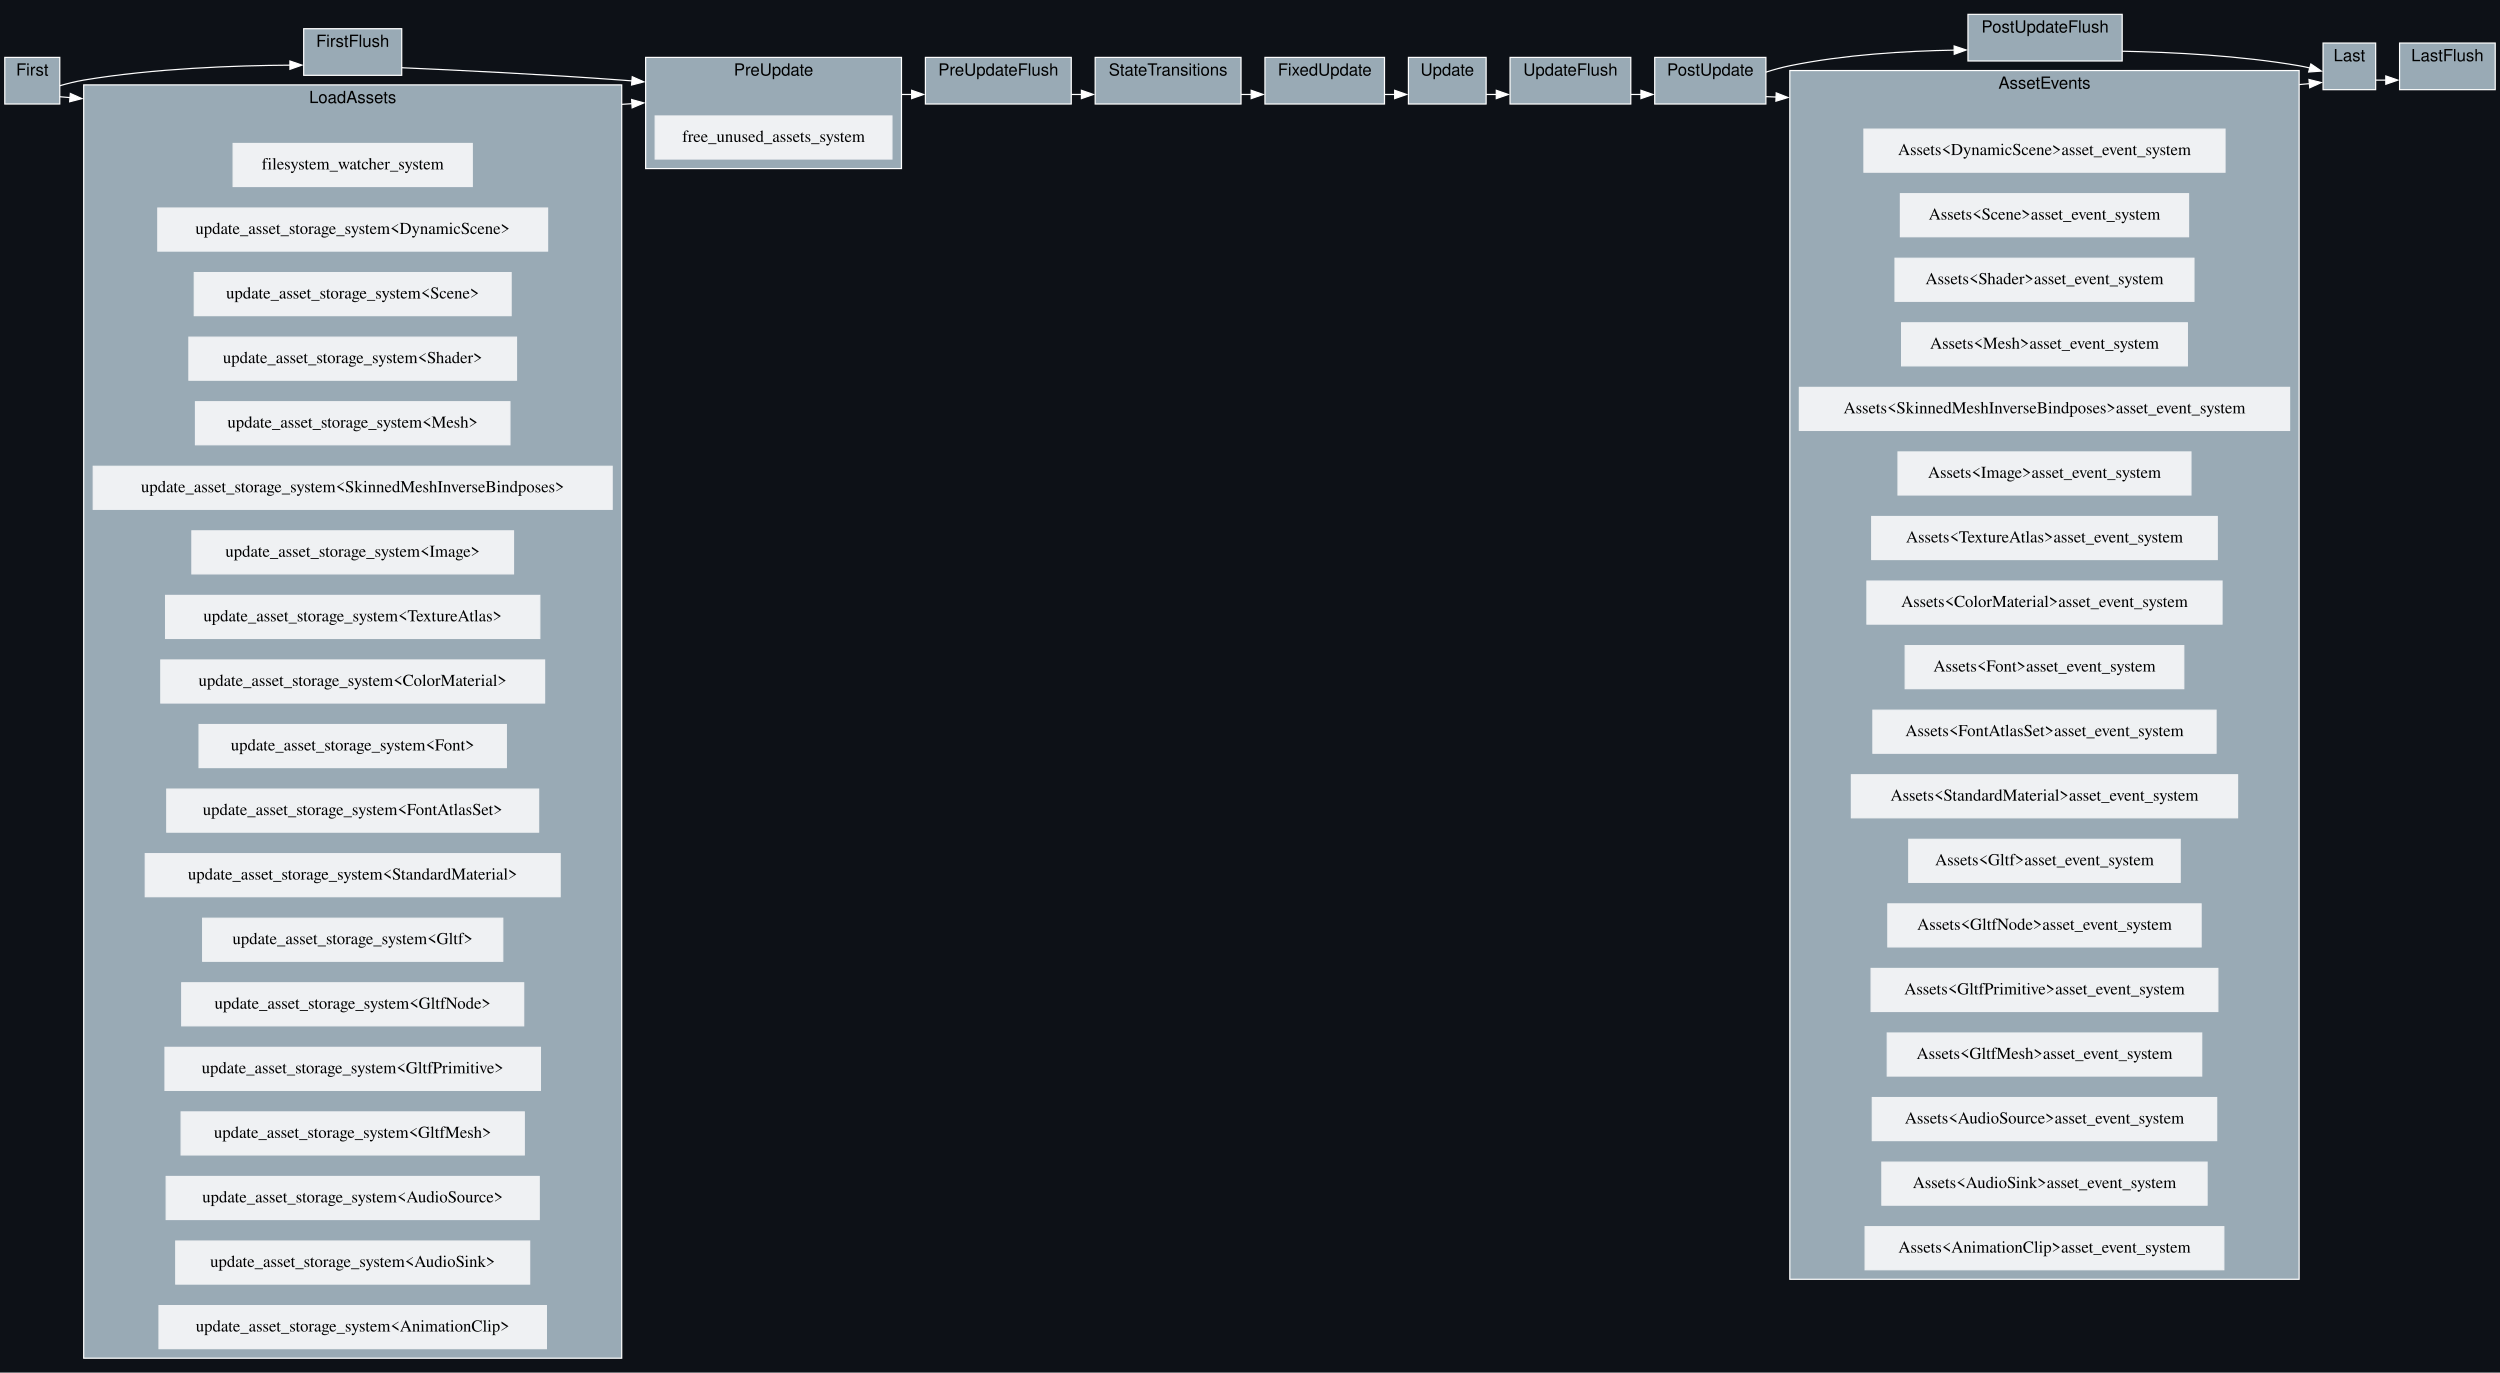
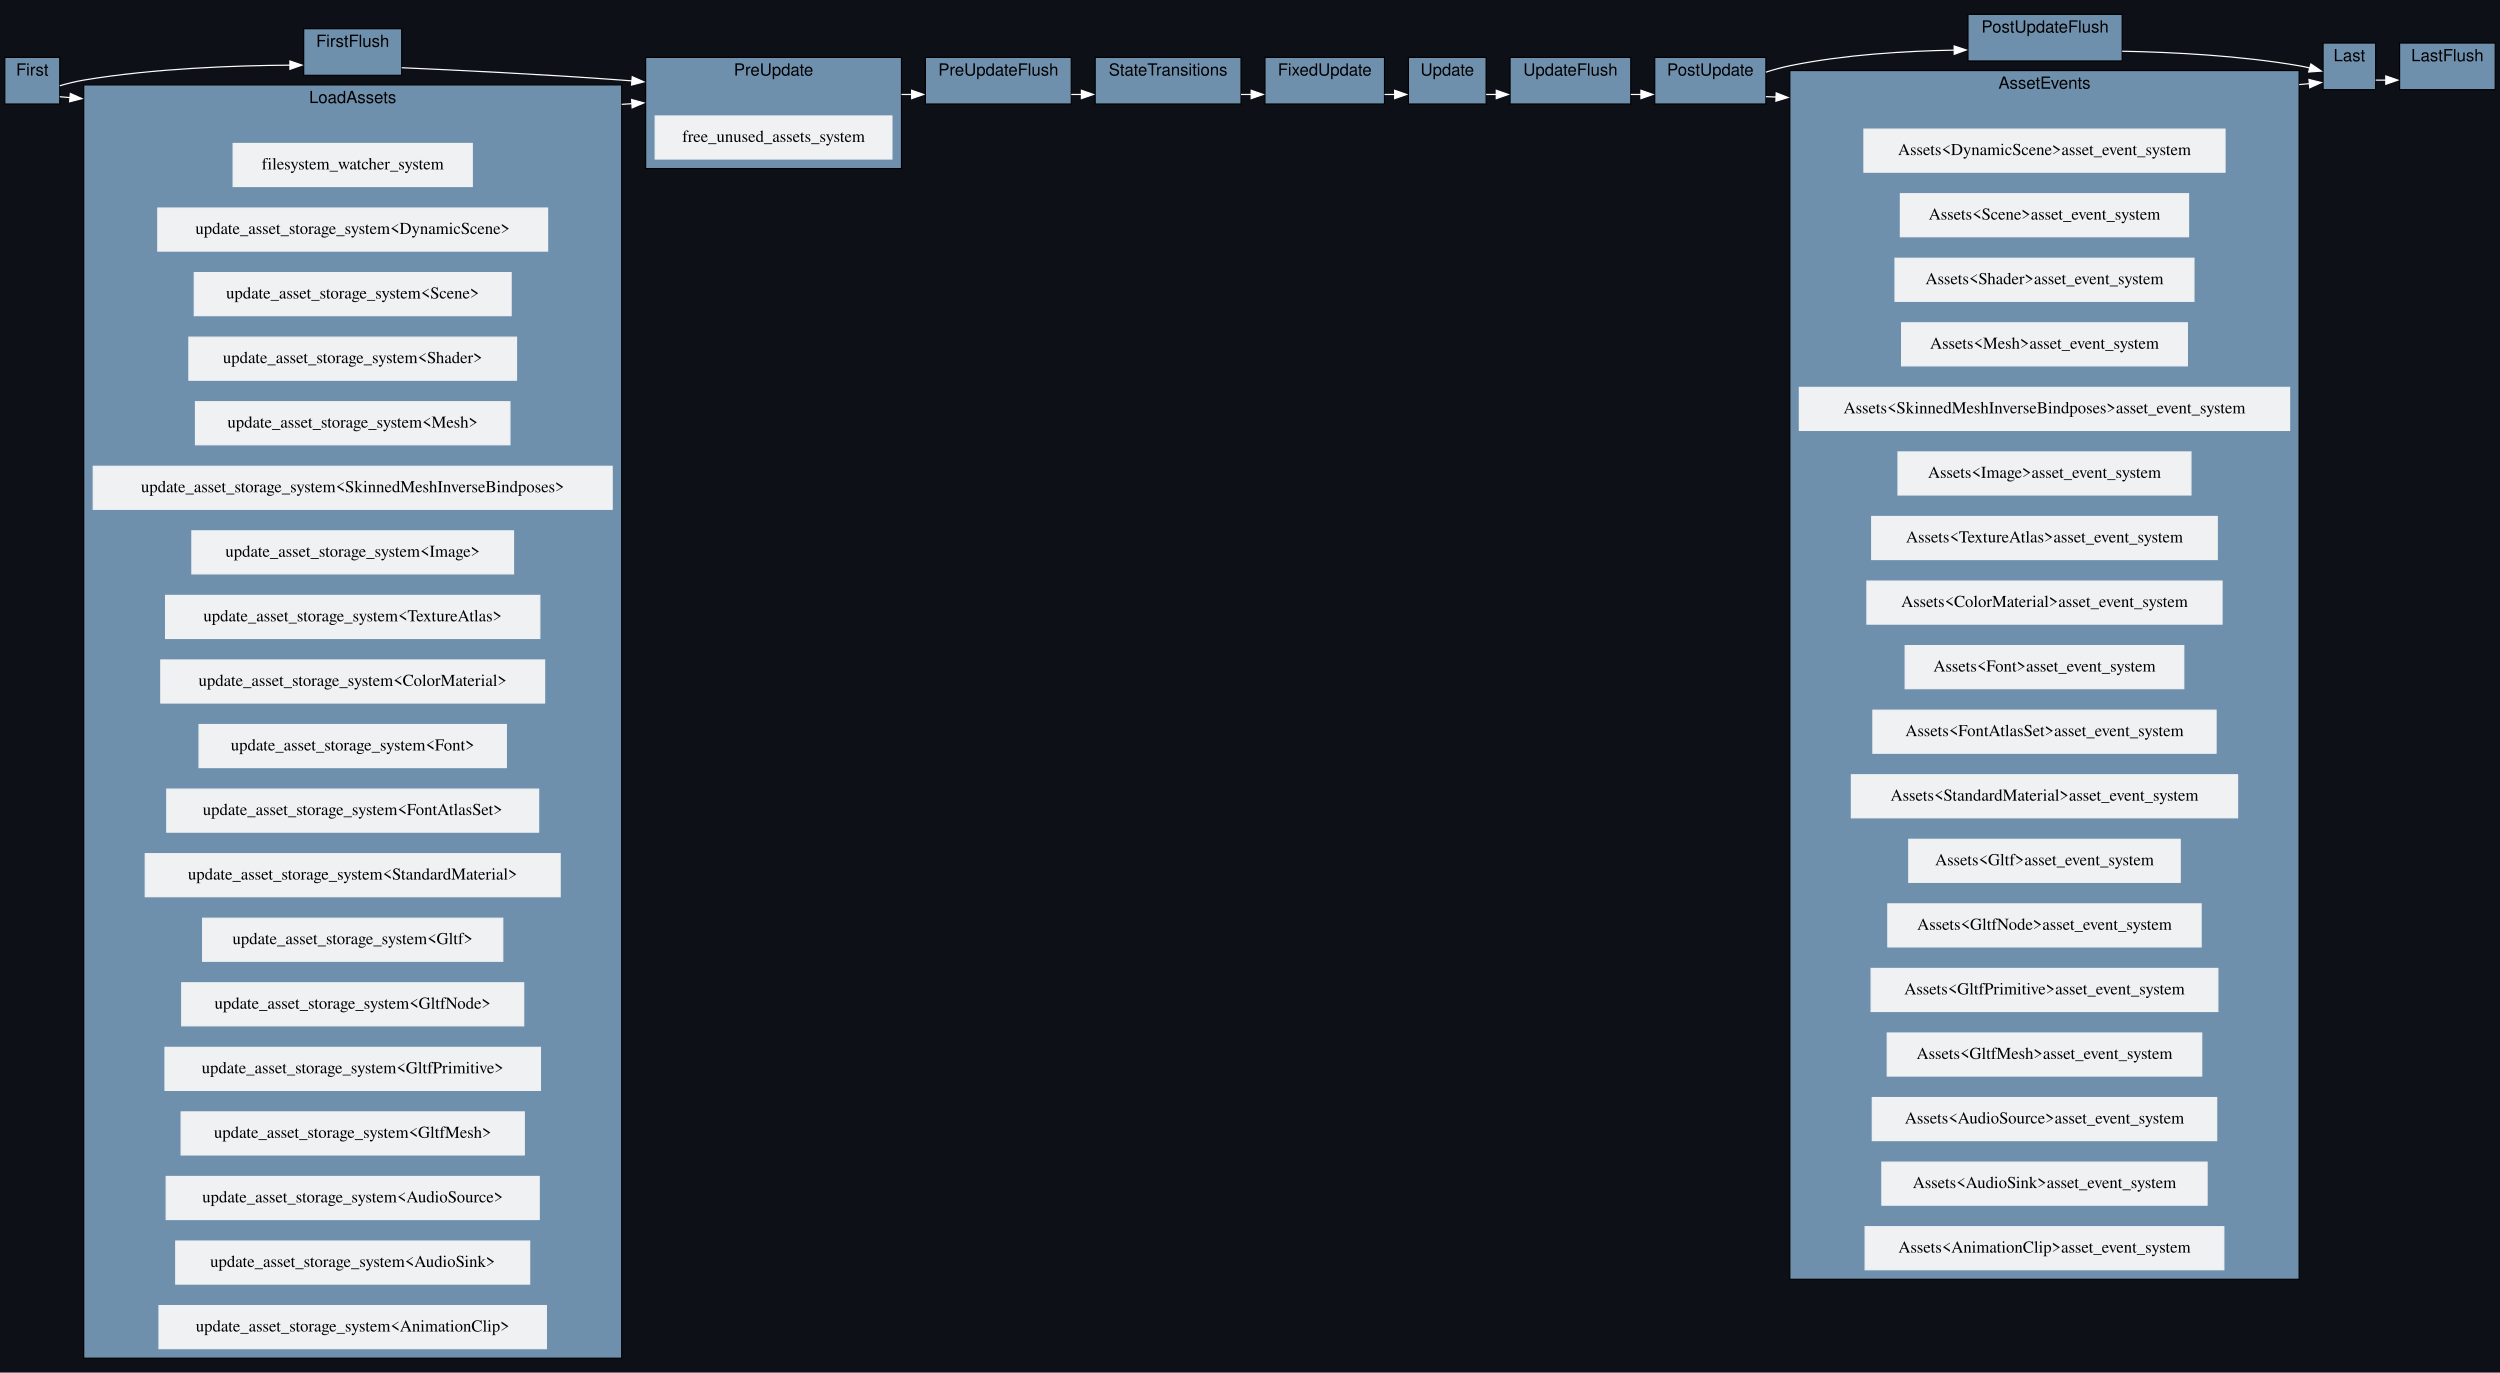
<svg xmlns="http://www.w3.org/2000/svg" width="2091pt" height="1148pt" viewBox="0.00 0.00 2091.00 1148.00">
  <g id="graph0" class="graph" transform="scale(1 1) rotate(0) translate(4 1144)">
    <polygon fill="#0d1117" stroke="none" points="-4,4 -4,-1144 2087,-1144 2087,4 -4,4" />
    <g id="clust1" class="cluster">
-       <polygon fill="#99aab5" stroke="white" points="250,-1081 250,-1120 332,-1120 332,-1081 250,-1081" />
+       <polygon fill="#6f90ad" stroke="black" points="250,-1081 250,-1120 332,-1120 332,-1081 250,-1081" />
      <text text-anchor="middle" x="291" y="-1104.8" font-family="Helvetica,sans-Serif" font-size="14.00">FirstFlush</text>
    </g>
    <g id="clust2" class="cluster">
-       <polygon fill="#99aab5" stroke="white" points="770,-1057 770,-1096 892,-1096 892,-1057 770,-1057" />
+       <polygon fill="#6f90ad" stroke="black" points="770,-1057 770,-1096 892,-1096 892,-1057 770,-1057" />
      <text text-anchor="middle" x="831" y="-1080.8" font-family="Helvetica,sans-Serif" font-size="14.00">PreUpdateFlush</text>
    </g>
    <g id="clust3" class="cluster">
-       <polygon fill="#99aab5" stroke="white" points="1259,-1057 1259,-1096 1360,-1096 1360,-1057 1259,-1057" />
+       <polygon fill="#6f90ad" stroke="black" points="1259,-1057 1259,-1096 1360,-1096 1360,-1057 1259,-1057" />
      <text text-anchor="middle" x="1309.5" y="-1080.8" font-family="Helvetica,sans-Serif" font-size="14.00">UpdateFlush</text>
    </g>
    <g id="clust4" class="cluster">
-       <polygon fill="#99aab5" stroke="white" points="1642,-1093 1642,-1132 1771,-1132 1771,-1093 1642,-1093" />
+       <polygon fill="#6f90ad" stroke="black" points="1642,-1093 1642,-1132 1771,-1132 1771,-1093 1642,-1093" />
      <text text-anchor="middle" x="1706.5" y="-1116.8" font-family="Helvetica,sans-Serif" font-size="14.00">PostUpdateFlush</text>
    </g>
    <g id="clust5" class="cluster">
-       <polygon fill="#99aab5" stroke="white" points="2003,-1069 2003,-1108 2083,-1108 2083,-1069 2003,-1069" />
+       <polygon fill="#6f90ad" stroke="black" points="2003,-1069 2003,-1108 2083,-1108 2083,-1069 2003,-1069" />
      <text text-anchor="middle" x="2043" y="-1092.8" font-family="Helvetica,sans-Serif" font-size="14.00">LastFlush</text>
    </g>
    <g id="clust6" class="cluster">
-       <polygon fill="#99aab5" stroke="white" points="0,-1057 0,-1096 46,-1096 46,-1057 0,-1057" />
+       <polygon fill="#6f90ad" stroke="black" points="0,-1057 0,-1096 46,-1096 46,-1057 0,-1057" />
      <text text-anchor="middle" x="23" y="-1080.8" font-family="Helvetica,sans-Serif" font-size="14.00">First</text>
    </g>
    <g id="clust7" class="cluster">
-       <polygon fill="#99aab5" stroke="white" points="536,-1003 536,-1096 750,-1096 750,-1003 536,-1003" />
+       <polygon fill="#6f90ad" stroke="black" points="536,-1003 536,-1096 750,-1096 750,-1003 536,-1003" />
      <text text-anchor="middle" x="643" y="-1080.8" font-family="Helvetica,sans-Serif" font-size="14.00">PreUpdate</text>
    </g>
    <g id="clust8" class="cluster">
-       <polygon fill="#99aab5" stroke="white" points="912,-1057 912,-1096 1034,-1096 1034,-1057 912,-1057" />
+       <polygon fill="#6f90ad" stroke="black" points="912,-1057 912,-1096 1034,-1096 1034,-1057 912,-1057" />
      <text text-anchor="middle" x="973" y="-1080.8" font-family="Helvetica,sans-Serif" font-size="14.00">StateTransitions</text>
    </g>
    <g id="clust9" class="cluster">
-       <polygon fill="#99aab5" stroke="white" points="1054,-1057 1054,-1096 1154,-1096 1154,-1057 1054,-1057" />
+       <polygon fill="#6f90ad" stroke="black" points="1054,-1057 1054,-1096 1154,-1096 1154,-1057 1054,-1057" />
      <text text-anchor="middle" x="1104" y="-1080.8" font-family="Helvetica,sans-Serif" font-size="14.00">FixedUpdate</text>
    </g>
    <g id="clust10" class="cluster">
-       <polygon fill="#99aab5" stroke="white" points="1174,-1057 1174,-1096 1239,-1096 1239,-1057 1174,-1057" />
+       <polygon fill="#6f90ad" stroke="black" points="1174,-1057 1174,-1096 1239,-1096 1239,-1057 1174,-1057" />
      <text text-anchor="middle" x="1206.5" y="-1080.8" font-family="Helvetica,sans-Serif" font-size="14.00">Update</text>
    </g>
    <g id="clust11" class="cluster">
-       <polygon fill="#99aab5" stroke="white" points="1380,-1057 1380,-1096 1473,-1096 1473,-1057 1380,-1057" />
+       <polygon fill="#6f90ad" stroke="black" points="1380,-1057 1380,-1096 1473,-1096 1473,-1057 1380,-1057" />
      <text text-anchor="middle" x="1426.5" y="-1080.8" font-family="Helvetica,sans-Serif" font-size="14.00">PostUpdate</text>
    </g>
    <g id="clust12" class="cluster">
-       <polygon fill="#99aab5" stroke="white" points="1939,-1069 1939,-1108 1983,-1108 1983,-1069 1939,-1069" />
+       <polygon fill="#6f90ad" stroke="black" points="1939,-1069 1939,-1108 1983,-1108 1983,-1069 1939,-1069" />
      <text text-anchor="middle" x="1961" y="-1092.8" font-family="Helvetica,sans-Serif" font-size="14.00">Last</text>
    </g>
    <g id="clust13" class="cluster">
-       <polygon fill="#99aab5" stroke="white" points="66,-8 66,-1073 516,-1073 516,-8 66,-8" />
+       <polygon fill="#6f90ad" stroke="black" points="66,-8 66,-1073 516,-1073 516,-8 66,-8" />
      <text text-anchor="middle" x="291" y="-1057.8" font-family="Helvetica,sans-Serif" font-size="14.00">LoadAssets</text>
    </g>
    <g id="clust14" class="cluster">
-       <polygon fill="#99aab5" stroke="white" points="1493,-74 1493,-1085 1919,-1085 1919,-74 1493,-74" />
+       <polygon fill="#6f90ad" stroke="black" points="1493,-74 1493,-1085 1919,-1085 1919,-74 1493,-74" />
      <text text-anchor="middle" x="1706" y="-1069.8" font-family="Helvetica,sans-Serif" font-size="14.00">AssetEvents</text>
    </g>
    <g id="edge2" class="edge">
      <path fill="none" stroke="white" d="M332,-1087.36C376.83,-1085.4 451.68,-1081.78 516,-1077 518.85,-1076.79 521.74,-1076.57 524.66,-1076.34" />
      <polygon fill="white" stroke="white" points="524.81,-1079.84 534.49,-1075.54 524.24,-1072.86 524.81,-1079.84" />
    </g>
    <g id="edge4" class="edge">
      <path fill="none" stroke="white" d="M892,-1065C894.88,-1065 897.78,-1065 900.68,-1065" />
      <polygon fill="white" stroke="white" points="900.49,-1068.5 910.49,-1065 900.49,-1061.5 900.49,-1068.5" />
    </g>
    <g id="edge8" class="edge">
      <path fill="none" stroke="white" d="M1360,-1065C1362.92,-1065 1365.88,-1065 1368.82,-1065" />
      <polygon fill="white" stroke="white" points="1368.49,-1068.5 1378.49,-1065 1368.49,-1061.5 1368.49,-1068.5" />
    </g>
    <g id="edge10" class="edge">
      <path fill="none" stroke="white" d="M1771,-1101.16C1813.29,-1100.35 1869.78,-1097.48 1919,-1089 1921.99,-1088.48 1925.07,-1087.83 1928.14,-1087.09" />
      <polygon fill="white" stroke="white" points="1928.8,-1090.53 1937.54,-1084.54 1926.97,-1083.78 1928.8,-1090.53" />
    </g>
    <g id="edge1" class="edge">
      <path fill="none" stroke="white" d="M46,-1072.29C52.38,-1074.13 59.41,-1075.9 66,-1077 124.63,-1086.82 192.99,-1089.19 238.62,-1089.51" />
      <polygon fill="white" stroke="white" points="238.47,-1093.01 248.49,-1089.55 238.5,-1086.01 238.47,-1093.01" />
    </g>
    <g id="edge13" class="edge">
      <path fill="none" stroke="white" d="M46,-1063.1C48.69,-1062.87 51.58,-1062.62 54.66,-1062.35" />
      <polygon fill="white" stroke="white" points="54.83,-1065.85 64.49,-1061.5 54.23,-1058.87 54.83,-1065.85" />
    </g>
    <g id="edge3" class="edge">
      <path fill="none" stroke="white" d="M750,-1065C752.89,-1065 755.76,-1065 758.61,-1065" />
      <polygon fill="white" stroke="white" points="758.49,-1068.5 768.49,-1065 758.49,-1061.5 758.49,-1068.5" />
    </g>
    <g id="node8" class="node">
      <polygon fill="#eff1f3" stroke="#eff1f3" points="742,-1047 544,-1047 544,-1011 742,-1011 742,-1047" />
      <text text-anchor="middle" x="643" y="-1025.3" font-family="Times,serif" font-size="14.00">free_unused_assets_system</text>
    </g>
    <g id="edge5" class="edge">
      <path fill="none" stroke="white" d="M1034,-1065C1036.86,-1065 1039.74,-1065 1042.6,-1065" />
      <polygon fill="white" stroke="white" points="1042.49,-1068.5 1052.49,-1065 1042.49,-1061.5 1042.49,-1068.5" />
    </g>
    <g id="edge6" class="edge">
      <path fill="none" stroke="white" d="M1154,-1065C1156.85,-1065 1159.71,-1065 1162.54,-1065" />
      <polygon fill="white" stroke="white" points="1162.49,-1068.5 1172.49,-1065 1162.49,-1061.5 1162.49,-1068.5" />
    </g>
    <g id="edge7" class="edge">
      <path fill="none" stroke="white" d="M1239,-1065C1241.81,-1065 1244.71,-1065 1247.65,-1065" />
      <polygon fill="white" stroke="white" points="1247.49,-1068.5 1257.49,-1065 1247.49,-1061.5 1247.49,-1068.5" />
    </g>
    <g id="edge9" class="edge">
      <path fill="none" stroke="white" d="M1473,-1083.65C1479.62,-1085.77 1486.42,-1087.65 1493,-1089 1538.14,-1098.27 1589.74,-1101.35 1630.73,-1102.08" />
      <polygon fill="white" stroke="white" points="1630.44,-1105.57 1640.49,-1102.2 1630.53,-1098.57 1630.44,-1105.57" />
    </g>
    <g id="edge14" class="edge">
      <path fill="none" stroke="white" d="M1473,-1063.18C1475.77,-1063.07 1478.64,-1062.96 1481.58,-1062.84" />
      <polygon fill="white" stroke="white" points="1481.63,-1066.34 1491.49,-1062.45 1481.36,-1059.35 1481.63,-1066.34" />
    </g>
    <g id="edge11" class="edge">
      <path fill="none" stroke="white" d="M1983,-1077C1985.72,-1077 1988.6,-1077 1991.56,-1077" />
      <polygon fill="white" stroke="white" points="1991.49,-1080.5 2001.49,-1077 1991.49,-1073.5 1991.49,-1080.5" />
    </g>
    <g id="edge12" class="edge">
      <path fill="none" stroke="white" d="M516,-1056.72C518.86,-1056.91 521.71,-1057.1 524.53,-1057.28" />
      <polygon fill="white" stroke="white" points="524.28,-1060.77 534.49,-1057.94 524.74,-1053.79 524.28,-1060.77" />
    </g>
    <g id="node15" class="node">
      <polygon fill="#eff1f3" stroke="#eff1f3" points="391,-1024 191,-1024 191,-988 391,-988 391,-1024" />
      <text text-anchor="middle" x="291" y="-1002.3" font-family="Times,serif" font-size="14.00">filesystem_watcher_system</text>
    </g>
    <g id="node16" class="node">
      <polygon fill="#eff1f3" stroke="#eff1f3" points="454,-970 128,-970 128,-934 454,-934 454,-970" />
      <text text-anchor="middle" x="291" y="-948.3" font-family="Times,serif" font-size="14.00">update_asset_storage_system&lt;DynamicScene&gt;</text>
    </g>
    <g id="node17" class="node">
      <polygon fill="#eff1f3" stroke="#eff1f3" points="423.5,-916 158.5,-916 158.5,-880 423.5,-880 423.5,-916" />
      <text text-anchor="middle" x="291" y="-894.3" font-family="Times,serif" font-size="14.00">update_asset_storage_system&lt;Scene&gt;</text>
    </g>
    <g id="node18" class="node">
      <polygon fill="#eff1f3" stroke="#eff1f3" points="428,-862 154,-862 154,-826 428,-826 428,-862" />
      <text text-anchor="middle" x="291" y="-840.3" font-family="Times,serif" font-size="14.00">update_asset_storage_system&lt;Shader&gt;</text>
    </g>
    <g id="node19" class="node">
      <polygon fill="#eff1f3" stroke="#eff1f3" points="422.5,-808 159.5,-808 159.5,-772 422.5,-772 422.5,-808" />
      <text text-anchor="middle" x="291" y="-786.3" font-family="Times,serif" font-size="14.00">update_asset_storage_system&lt;Mesh&gt;</text>
    </g>
    <g id="node20" class="node">
      <polygon fill="#eff1f3" stroke="#eff1f3" points="508,-754 74,-754 74,-718 508,-718 508,-754" />
      <text text-anchor="middle" x="291" y="-732.3" font-family="Times,serif" font-size="14.00">update_asset_storage_system&lt;SkinnedMeshInverseBindposes&gt;</text>
    </g>
    <g id="node21" class="node">
      <polygon fill="#eff1f3" stroke="#eff1f3" points="425.5,-700 156.5,-700 156.5,-664 425.5,-664 425.5,-700" />
      <text text-anchor="middle" x="291" y="-678.3" font-family="Times,serif" font-size="14.00">update_asset_storage_system&lt;Image&gt;</text>
    </g>
    <g id="node22" class="node">
      <polygon fill="#eff1f3" stroke="#eff1f3" points="447.5,-646 134.5,-646 134.5,-610 447.5,-610 447.5,-646" />
      <text text-anchor="middle" x="291" y="-624.3" font-family="Times,serif" font-size="14.00">update_asset_storage_system&lt;TextureAtlas&gt;</text>
    </g>
    <g id="node23" class="node">
      <polygon fill="#eff1f3" stroke="#eff1f3" points="451.5,-592 130.5,-592 130.5,-556 451.5,-556 451.5,-592" />
      <text text-anchor="middle" x="291" y="-570.3" font-family="Times,serif" font-size="14.00">update_asset_storage_system&lt;ColorMaterial&gt;</text>
    </g>
    <g id="node24" class="node">
      <polygon fill="#eff1f3" stroke="#eff1f3" points="419.5,-538 162.5,-538 162.5,-502 419.5,-502 419.5,-538" />
      <text text-anchor="middle" x="291" y="-516.3" font-family="Times,serif" font-size="14.00">update_asset_storage_system&lt;Font&gt;</text>
    </g>
    <g id="node25" class="node">
      <polygon fill="#eff1f3" stroke="#eff1f3" points="446.5,-484 135.5,-484 135.5,-448 446.5,-448 446.5,-484" />
      <text text-anchor="middle" x="291" y="-462.3" font-family="Times,serif" font-size="14.00">update_asset_storage_system&lt;FontAtlasSet&gt;</text>
    </g>
    <g id="node26" class="node">
      <polygon fill="#eff1f3" stroke="#eff1f3" points="464.5,-430 117.5,-430 117.5,-394 464.5,-394 464.5,-430" />
      <text text-anchor="middle" x="291" y="-408.3" font-family="Times,serif" font-size="14.00">update_asset_storage_system&lt;StandardMaterial&gt;</text>
    </g>
    <g id="node27" class="node">
      <polygon fill="#eff1f3" stroke="#eff1f3" points="416.5,-376 165.5,-376 165.5,-340 416.5,-340 416.5,-376" />
      <text text-anchor="middle" x="291" y="-354.3" font-family="Times,serif" font-size="14.00">update_asset_storage_system&lt;Gltf&gt;</text>
    </g>
    <g id="node28" class="node">
      <polygon fill="#eff1f3" stroke="#eff1f3" points="434,-322 148,-322 148,-286 434,-286 434,-322" />
      <text text-anchor="middle" x="291" y="-300.3" font-family="Times,serif" font-size="14.00">update_asset_storage_system&lt;GltfNode&gt;</text>
    </g>
    <g id="node29" class="node">
      <polygon fill="#eff1f3" stroke="#eff1f3" points="448,-268 134,-268 134,-232 448,-232 448,-268" />
      <text text-anchor="middle" x="291" y="-246.3" font-family="Times,serif" font-size="14.00">update_asset_storage_system&lt;GltfPrimitive&gt;</text>
    </g>
    <g id="node30" class="node">
      <polygon fill="#eff1f3" stroke="#eff1f3" points="434.5,-214 147.5,-214 147.5,-178 434.5,-178 434.5,-214" />
      <text text-anchor="middle" x="291" y="-192.3" font-family="Times,serif" font-size="14.00">update_asset_storage_system&lt;GltfMesh&gt;</text>
    </g>
    <g id="node31" class="node">
      <polygon fill="#eff1f3" stroke="#eff1f3" points="447,-160 135,-160 135,-124 447,-124 447,-160" />
      <text text-anchor="middle" x="291" y="-138.3" font-family="Times,serif" font-size="14.00">update_asset_storage_system&lt;AudioSource&gt;</text>
    </g>
    <g id="node32" class="node">
      <polygon fill="#eff1f3" stroke="#eff1f3" points="439,-106 143,-106 143,-70 439,-70 439,-106" />
      <text text-anchor="middle" x="291" y="-84.3" font-family="Times,serif" font-size="14.00">update_asset_storage_system&lt;AudioSink&gt;</text>
    </g>
    <g id="node33" class="node">
      <polygon fill="#eff1f3" stroke="#eff1f3" points="453,-52 129,-52 129,-16 453,-16 453,-52" />
      <text text-anchor="middle" x="291" y="-30.3" font-family="Times,serif" font-size="14.00">update_asset_storage_system&lt;AnimationClip&gt;</text>
    </g>
    <g id="edge15" class="edge">
      <path fill="none" stroke="white" d="M1919,-1073.27C1922.06,-1073.55 1925,-1073.82 1927.8,-1074.07" />
      <polygon fill="white" stroke="white" points="1927.22,-1077.53 1937.5,-1074.95 1927.86,-1070.56 1927.22,-1077.53" />
    </g>
    <g id="node35" class="node">
      <polygon fill="#eff1f3" stroke="#eff1f3" points="1857,-1036 1555,-1036 1555,-1000 1857,-1000 1857,-1036" />
      <text text-anchor="middle" x="1706" y="-1014.3" font-family="Times,serif" font-size="14.00">Assets&lt;DynamicScene&gt;asset_event_system</text>
    </g>
    <g id="node36" class="node">
      <polygon fill="#eff1f3" stroke="#eff1f3" points="1826.5,-982 1585.5,-982 1585.5,-946 1826.5,-946 1826.5,-982" />
      <text text-anchor="middle" x="1706" y="-960.3" font-family="Times,serif" font-size="14.00">Assets&lt;Scene&gt;asset_event_system</text>
    </g>
    <g id="node37" class="node">
      <polygon fill="#eff1f3" stroke="#eff1f3" points="1831,-928 1581,-928 1581,-892 1831,-892 1831,-928" />
      <text text-anchor="middle" x="1706" y="-906.3" font-family="Times,serif" font-size="14.00">Assets&lt;Shader&gt;asset_event_system</text>
    </g>
    <g id="node38" class="node">
      <polygon fill="#eff1f3" stroke="#eff1f3" points="1825.5,-874 1586.5,-874 1586.5,-838 1825.5,-838 1825.5,-874" />
      <text text-anchor="middle" x="1706" y="-852.3" font-family="Times,serif" font-size="14.00">Assets&lt;Mesh&gt;asset_event_system</text>
    </g>
    <g id="node39" class="node">
      <polygon fill="#eff1f3" stroke="#eff1f3" points="1911,-820 1501,-820 1501,-784 1911,-784 1911,-820" />
      <text text-anchor="middle" x="1706" y="-798.3" font-family="Times,serif" font-size="14.00">Assets&lt;SkinnedMeshInverseBindposes&gt;asset_event_system</text>
    </g>
    <g id="node40" class="node">
      <polygon fill="#eff1f3" stroke="#eff1f3" points="1828.5,-766 1583.5,-766 1583.5,-730 1828.5,-730 1828.5,-766" />
      <text text-anchor="middle" x="1706" y="-744.3" font-family="Times,serif" font-size="14.00">Assets&lt;Image&gt;asset_event_system</text>
    </g>
    <g id="node41" class="node">
      <polygon fill="#eff1f3" stroke="#eff1f3" points="1850.5,-712 1561.5,-712 1561.5,-676 1850.5,-676 1850.5,-712" />
      <text text-anchor="middle" x="1706" y="-690.3" font-family="Times,serif" font-size="14.00">Assets&lt;TextureAtlas&gt;asset_event_system</text>
    </g>
    <g id="node42" class="node">
      <polygon fill="#eff1f3" stroke="#eff1f3" points="1854.5,-658 1557.5,-658 1557.5,-622 1854.5,-622 1854.5,-658" />
      <text text-anchor="middle" x="1706" y="-636.3" font-family="Times,serif" font-size="14.00">Assets&lt;ColorMaterial&gt;asset_event_system</text>
    </g>
    <g id="node43" class="node">
      <polygon fill="#eff1f3" stroke="#eff1f3" points="1822.5,-604 1589.5,-604 1589.5,-568 1822.5,-568 1822.5,-604" />
      <text text-anchor="middle" x="1706" y="-582.3" font-family="Times,serif" font-size="14.00">Assets&lt;Font&gt;asset_event_system</text>
    </g>
    <g id="node44" class="node">
      <polygon fill="#eff1f3" stroke="#eff1f3" points="1849.5,-550 1562.5,-550 1562.5,-514 1849.5,-514 1849.5,-550" />
      <text text-anchor="middle" x="1706" y="-528.3" font-family="Times,serif" font-size="14.00">Assets&lt;FontAtlasSet&gt;asset_event_system</text>
    </g>
    <g id="node45" class="node">
      <polygon fill="#eff1f3" stroke="#eff1f3" points="1867.5,-496 1544.5,-496 1544.5,-460 1867.5,-460 1867.5,-496" />
      <text text-anchor="middle" x="1706" y="-474.3" font-family="Times,serif" font-size="14.00">Assets&lt;StandardMaterial&gt;asset_event_system</text>
    </g>
    <g id="node46" class="node">
      <polygon fill="#eff1f3" stroke="#eff1f3" points="1819.5,-442 1592.5,-442 1592.5,-406 1819.5,-406 1819.5,-442" />
      <text text-anchor="middle" x="1706" y="-420.3" font-family="Times,serif" font-size="14.00">Assets&lt;Gltf&gt;asset_event_system</text>
    </g>
    <g id="node47" class="node">
      <polygon fill="#eff1f3" stroke="#eff1f3" points="1837,-388 1575,-388 1575,-352 1837,-352 1837,-388" />
      <text text-anchor="middle" x="1706" y="-366.3" font-family="Times,serif" font-size="14.00">Assets&lt;GltfNode&gt;asset_event_system</text>
    </g>
    <g id="node48" class="node">
      <polygon fill="#eff1f3" stroke="#eff1f3" points="1851,-334 1561,-334 1561,-298 1851,-298 1851,-334" />
      <text text-anchor="middle" x="1706" y="-312.3" font-family="Times,serif" font-size="14.00">Assets&lt;GltfPrimitive&gt;asset_event_system</text>
    </g>
    <g id="node49" class="node">
      <polygon fill="#eff1f3" stroke="#eff1f3" points="1837.5,-280 1574.5,-280 1574.5,-244 1837.5,-244 1837.5,-280" />
      <text text-anchor="middle" x="1706" y="-258.3" font-family="Times,serif" font-size="14.00">Assets&lt;GltfMesh&gt;asset_event_system</text>
    </g>
    <g id="node50" class="node">
      <polygon fill="#eff1f3" stroke="#eff1f3" points="1850,-226 1562,-226 1562,-190 1850,-190 1850,-226" />
      <text text-anchor="middle" x="1706" y="-204.3" font-family="Times,serif" font-size="14.00">Assets&lt;AudioSource&gt;asset_event_system</text>
    </g>
    <g id="node51" class="node">
      <polygon fill="#eff1f3" stroke="#eff1f3" points="1842,-172 1570,-172 1570,-136 1842,-136 1842,-172" />
      <text text-anchor="middle" x="1706" y="-150.3" font-family="Times,serif" font-size="14.00">Assets&lt;AudioSink&gt;asset_event_system</text>
    </g>
    <g id="node52" class="node">
      <polygon fill="#eff1f3" stroke="#eff1f3" points="1856,-118 1556,-118 1556,-82 1856,-82 1856,-118" />
      <text text-anchor="middle" x="1706" y="-96.3" font-family="Times,serif" font-size="14.00">Assets&lt;AnimationClip&gt;asset_event_system</text>
    </g>
  </g>
</svg>
